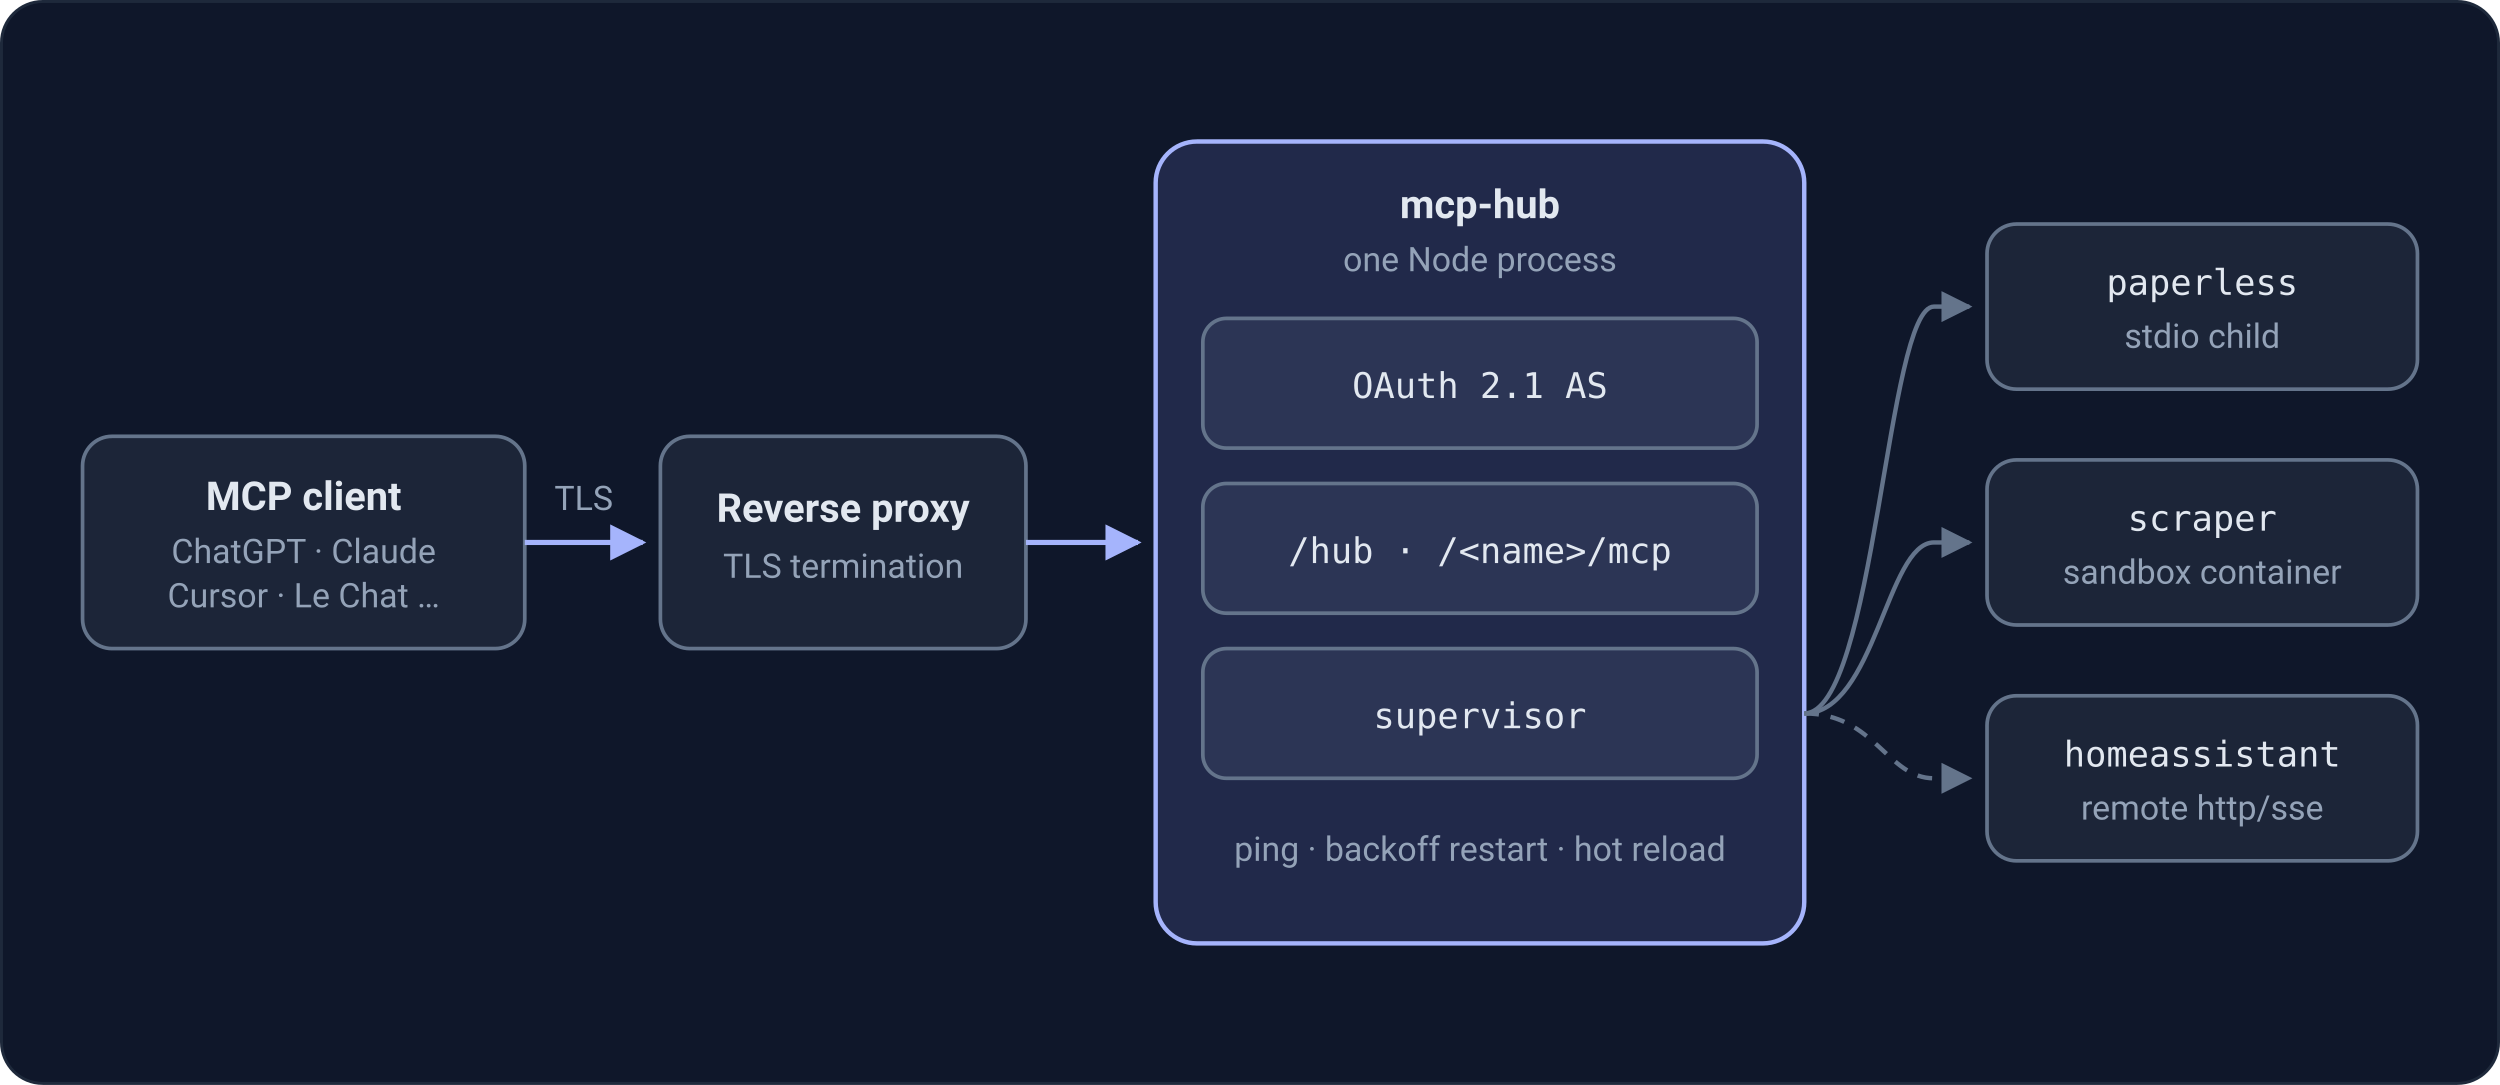
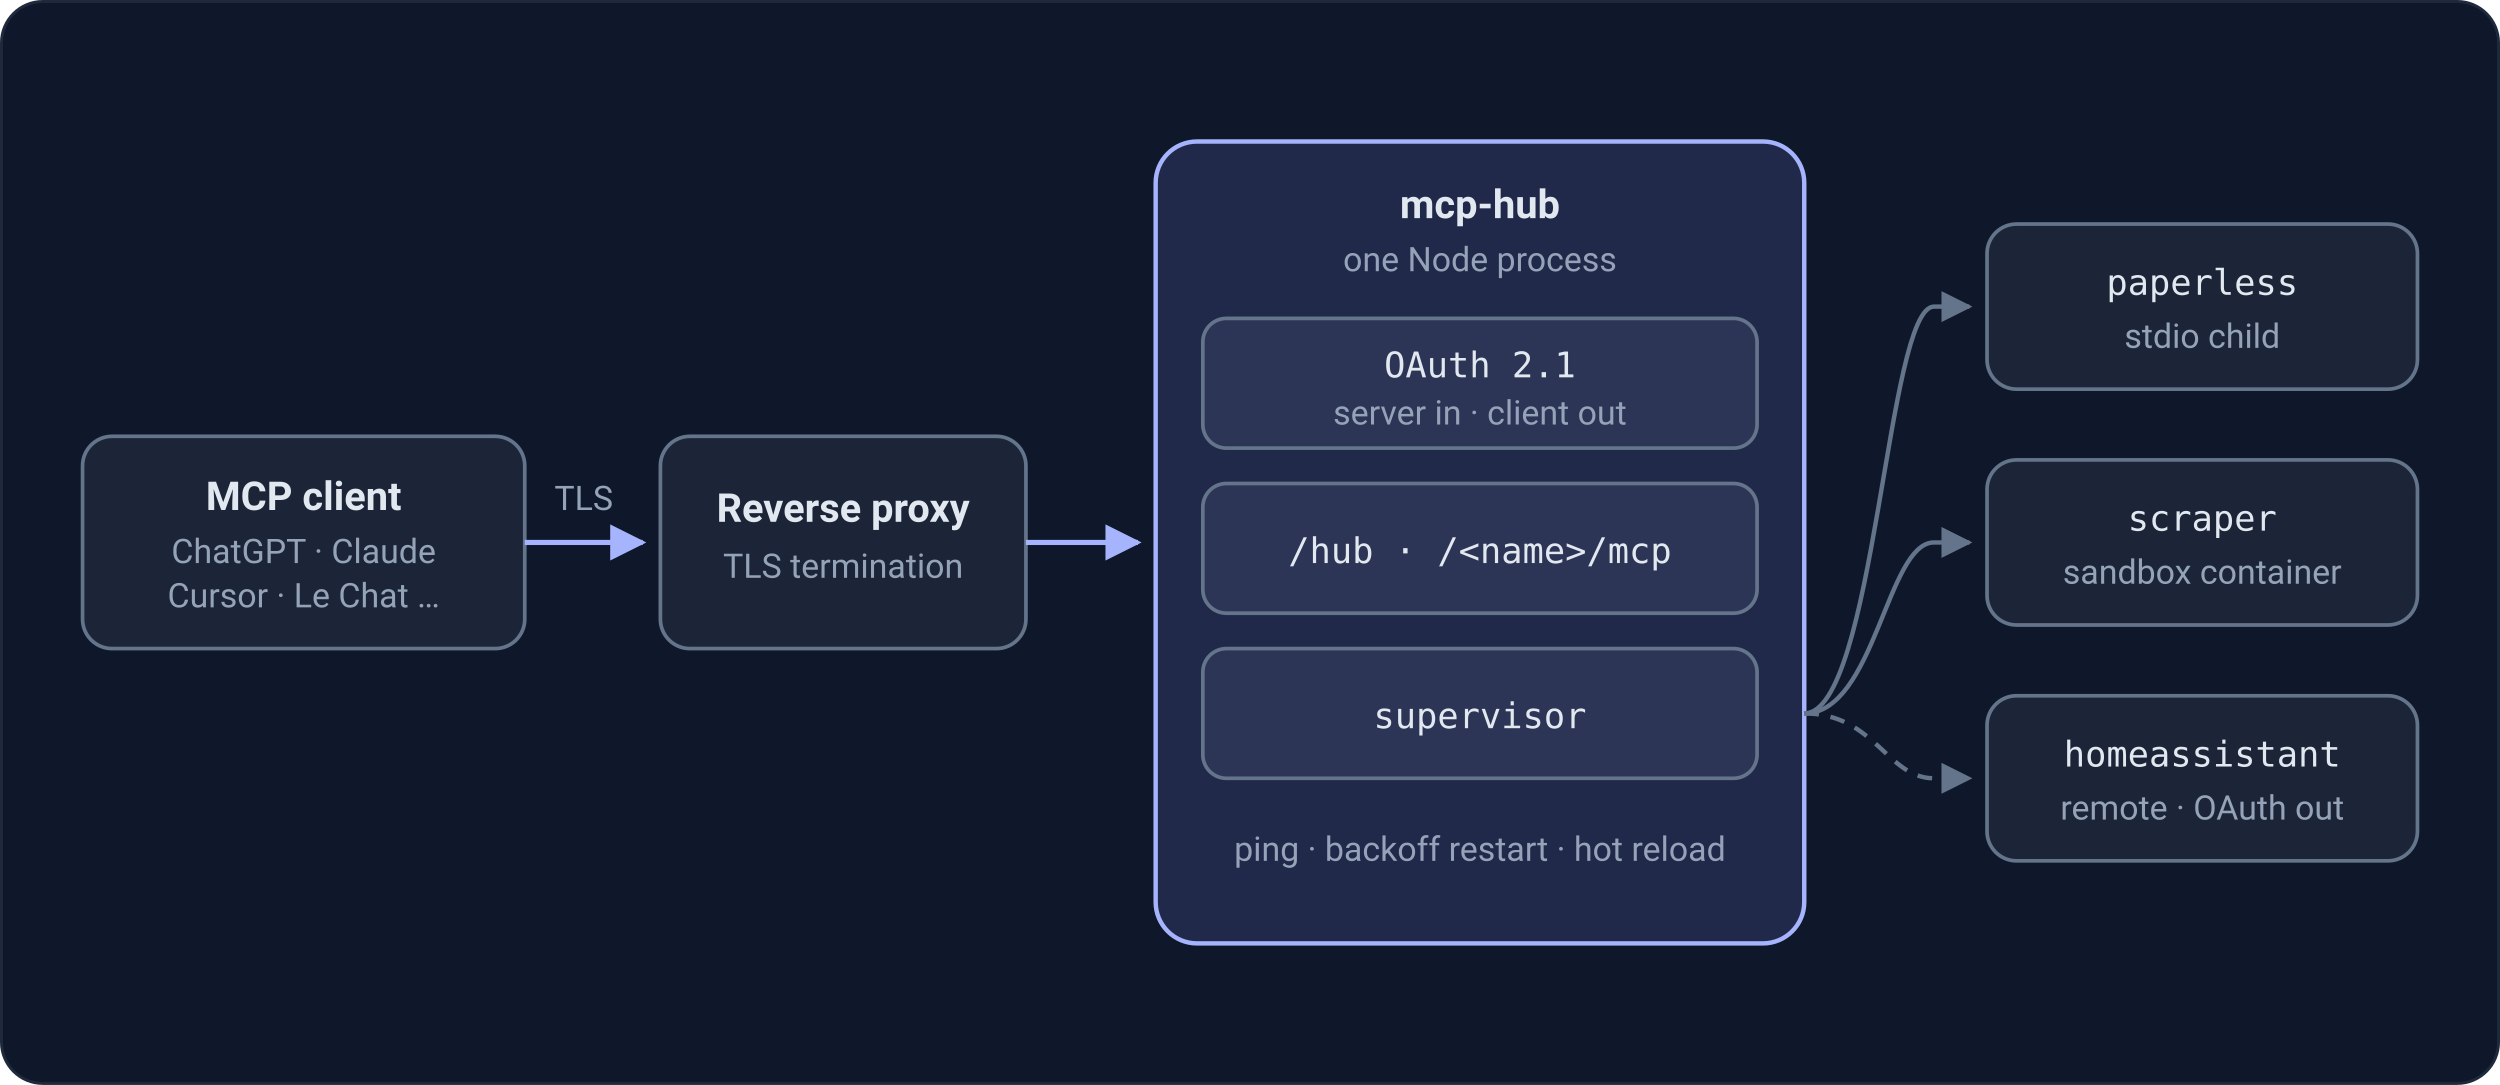
<svg xmlns="http://www.w3.org/2000/svg" viewBox="0 0 848 368" width="848" height="368" role="img" aria-labelledby="flow-title">
  <style>
    .node { stroke-width: 1.25; }
    .node-accent { stroke-width: 1.5; }
    .edge { stroke-width: 1.5; fill: none; }
    .edge-accent { stroke-width: 1.75; fill: none; }
    .edge-dashed { stroke-dasharray: 5 4; }
    text { font-family: ui-sans-serif, system-ui, -apple-system, "Segoe UI", Roboto, "DejaVu Sans", sans-serif; font-size: 13px; }
    .label-title { font-size: 13.5px; font-weight: 600; }
    .label-mono { font-family: ui-monospace, SFMono-Regular, Menlo, Consolas, "DejaVu Sans Mono", monospace; font-size: 12px; }
    .label-muted { font-size: 11.5px; }

    .node { fill: rgba(148, 163, 184, 0.10); stroke: #64748b; }
    .node-accent { fill: rgba(129, 140, 248, 0.16); stroke: #a5b4fc; }
    .edge { stroke: #64748b; }
    .edge-accent { stroke: #a5b4fc; }
    text { fill: #e2e8f0; }
    .label-muted { fill: #94a3b8; }
    marker path { fill: #64748b; stroke: none; }
    marker.accent path { fill: #a5b4fc; }

    .surface { fill: #0f172a; stroke: #1e293b; stroke-width: 1; }
  </style>
  <rect class="surface" x="0.5" y="0.5" width="847" height="367" rx="14" />
  <g transform="translate(24, 24)">
    <defs>
      <marker id="arrow-flow" viewBox="0 0 10 10" refX="9" refY="5" markerWidth="7" markerHeight="7" orient="auto-start-reverse">
        <path d="M0 0 L10 5 L0 10 z" />
      </marker>
      <marker id="arrow-flow-accent" class="accent" viewBox="0 0 10 10" refX="9" refY="5" markerWidth="7" markerHeight="7" orient="auto-start-reverse">
        <path d="M0 0 L10 5 L0 10 z" />
      </marker>
    </defs>
    <rect class="node" x="4" y="124" width="150" height="72" rx="10" />
    <text x="79" y="149" text-anchor="middle" class="label-title">MCP client</text>
    <text x="79" y="167" text-anchor="middle" class="label-muted" font-size="10.5">ChatGPT · Claude</text>
    <text x="79" y="182" text-anchor="middle" class="label-muted" font-size="10.5">Cursor · Le Chat …</text>
    <rect class="node" x="200" y="124" width="124" height="72" rx="10" />
    <text x="262" y="153" text-anchor="middle" class="label-title">Reverse proxy</text>
    <text x="262" y="172" text-anchor="middle" class="label-muted">TLS termination</text>
    <rect class="node-accent" x="368" y="24" width="220" height="272" rx="14" />
    <text x="478" y="50" text-anchor="middle" class="label-title">mcp-hub</text>
    <text x="478" y="68" text-anchor="middle" class="label-muted">one Node process</text>
    <rect class="node" x="384" y="84" width="188" height="44" rx="8" />
-     <text x="478" y="111" text-anchor="middle" class="label-mono">OAuth 2.1 AS</text>
+     <text x="478" y="104" text-anchor="middle" class="label-mono">OAuth 2.1</text>
+     <text x="478" y="120" text-anchor="middle" class="label-muted">server in · client out</text>
    <rect class="node" x="384" y="140" width="188" height="44" rx="8" />
    <text x="478" y="167" text-anchor="middle" class="label-mono">/hub · /&lt;name&gt;/mcp</text>
    <rect class="node" x="384" y="196" width="188" height="44" rx="8" />
    <text x="478" y="223" text-anchor="middle" class="label-mono">supervisor</text>
    <text x="478" y="268" text-anchor="middle" class="label-muted">ping · backoff restart · hot reload</text>
    <rect class="node" x="650" y="52" width="146" height="56" rx="10" />
    <text x="723" y="76" text-anchor="middle" class="label-mono">paperless</text>
    <text x="723" y="94" text-anchor="middle" class="label-muted">stdio child</text>
    <rect class="node" x="650" y="132" width="146" height="56" rx="10" />
    <text x="723" y="156" text-anchor="middle" class="label-mono">scraper</text>
    <text x="723" y="174" text-anchor="middle" class="label-muted">sandbox container</text>
    <rect class="node" x="650" y="212" width="146" height="56" rx="10" />
    <text x="723" y="236" text-anchor="middle" class="label-mono">homeassistant</text>
-     <text x="723" y="254" text-anchor="middle" class="label-muted">remote http/sse</text>
+     <text x="723" y="254" text-anchor="middle" class="label-muted">remote · OAuth out</text>
    <path class="edge-accent" d="M154 160 L194 160" marker-end="url(#arrow-flow-accent)" />
    <text x="174" y="149" text-anchor="middle" class="label-muted">TLS</text>
    <path class="edge-accent" d="M324 160 L362 160" marker-end="url(#arrow-flow-accent)" />
    <path class="edge" d="M588 218 C 612 218, 616 80, 632 80 L644 80" marker-end="url(#arrow-flow)" />
    <path class="edge" d="M588 218 C 612 218, 616 160, 632 160 L644 160" marker-end="url(#arrow-flow)" />
    <path class="edge edge-dashed" d="M588 218 C 612 218, 616 240, 632 240 L644 240" marker-end="url(#arrow-flow)" />
  </g>
</svg>
